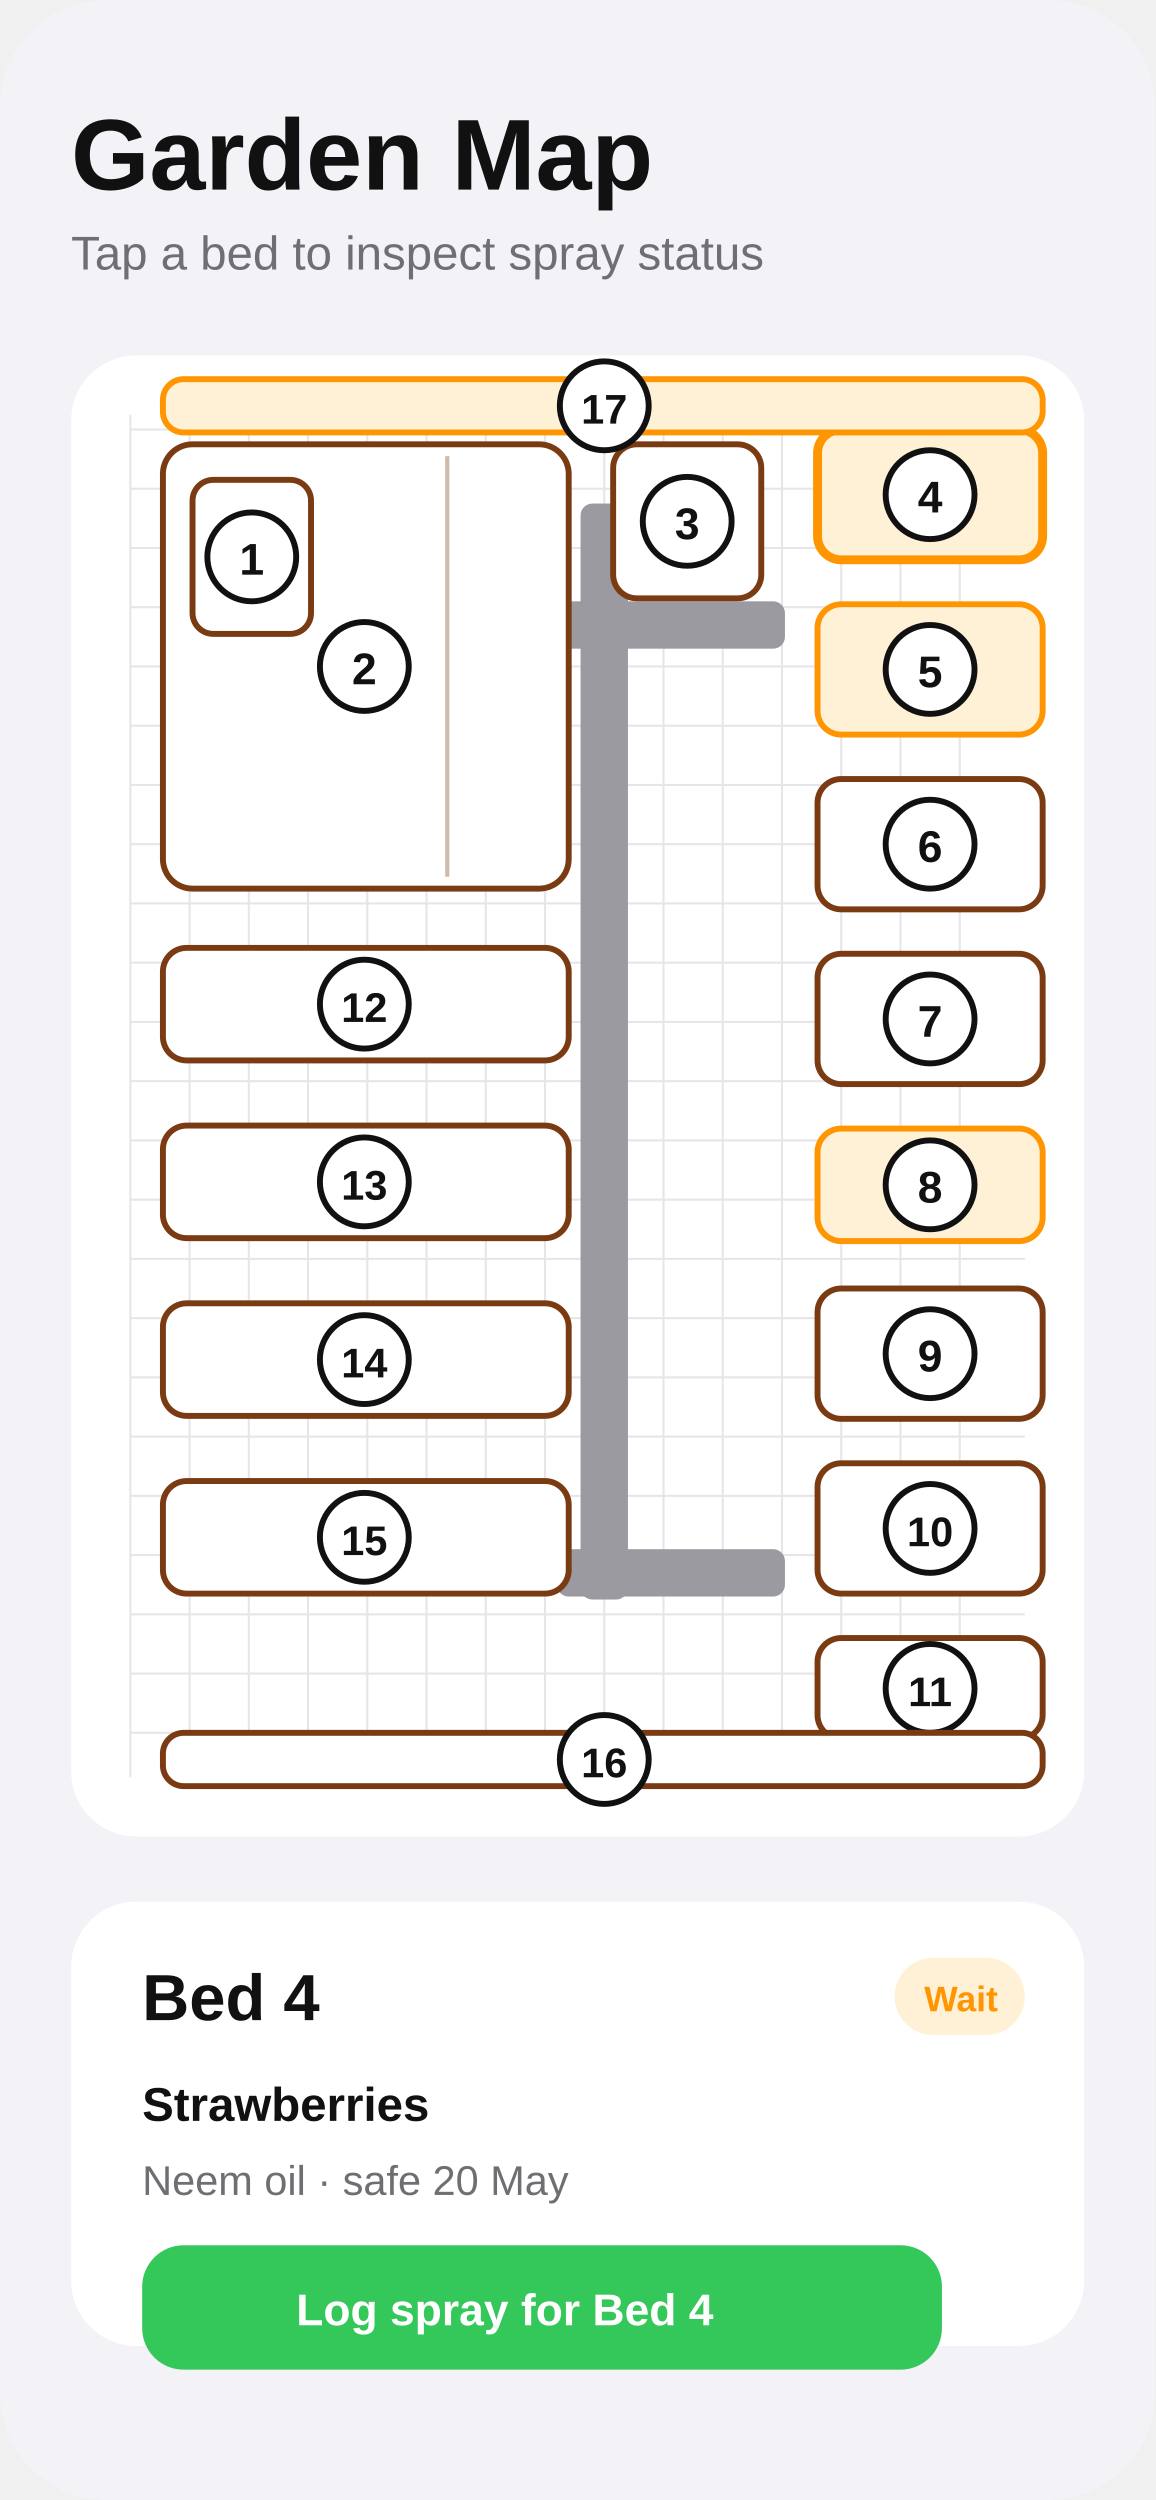
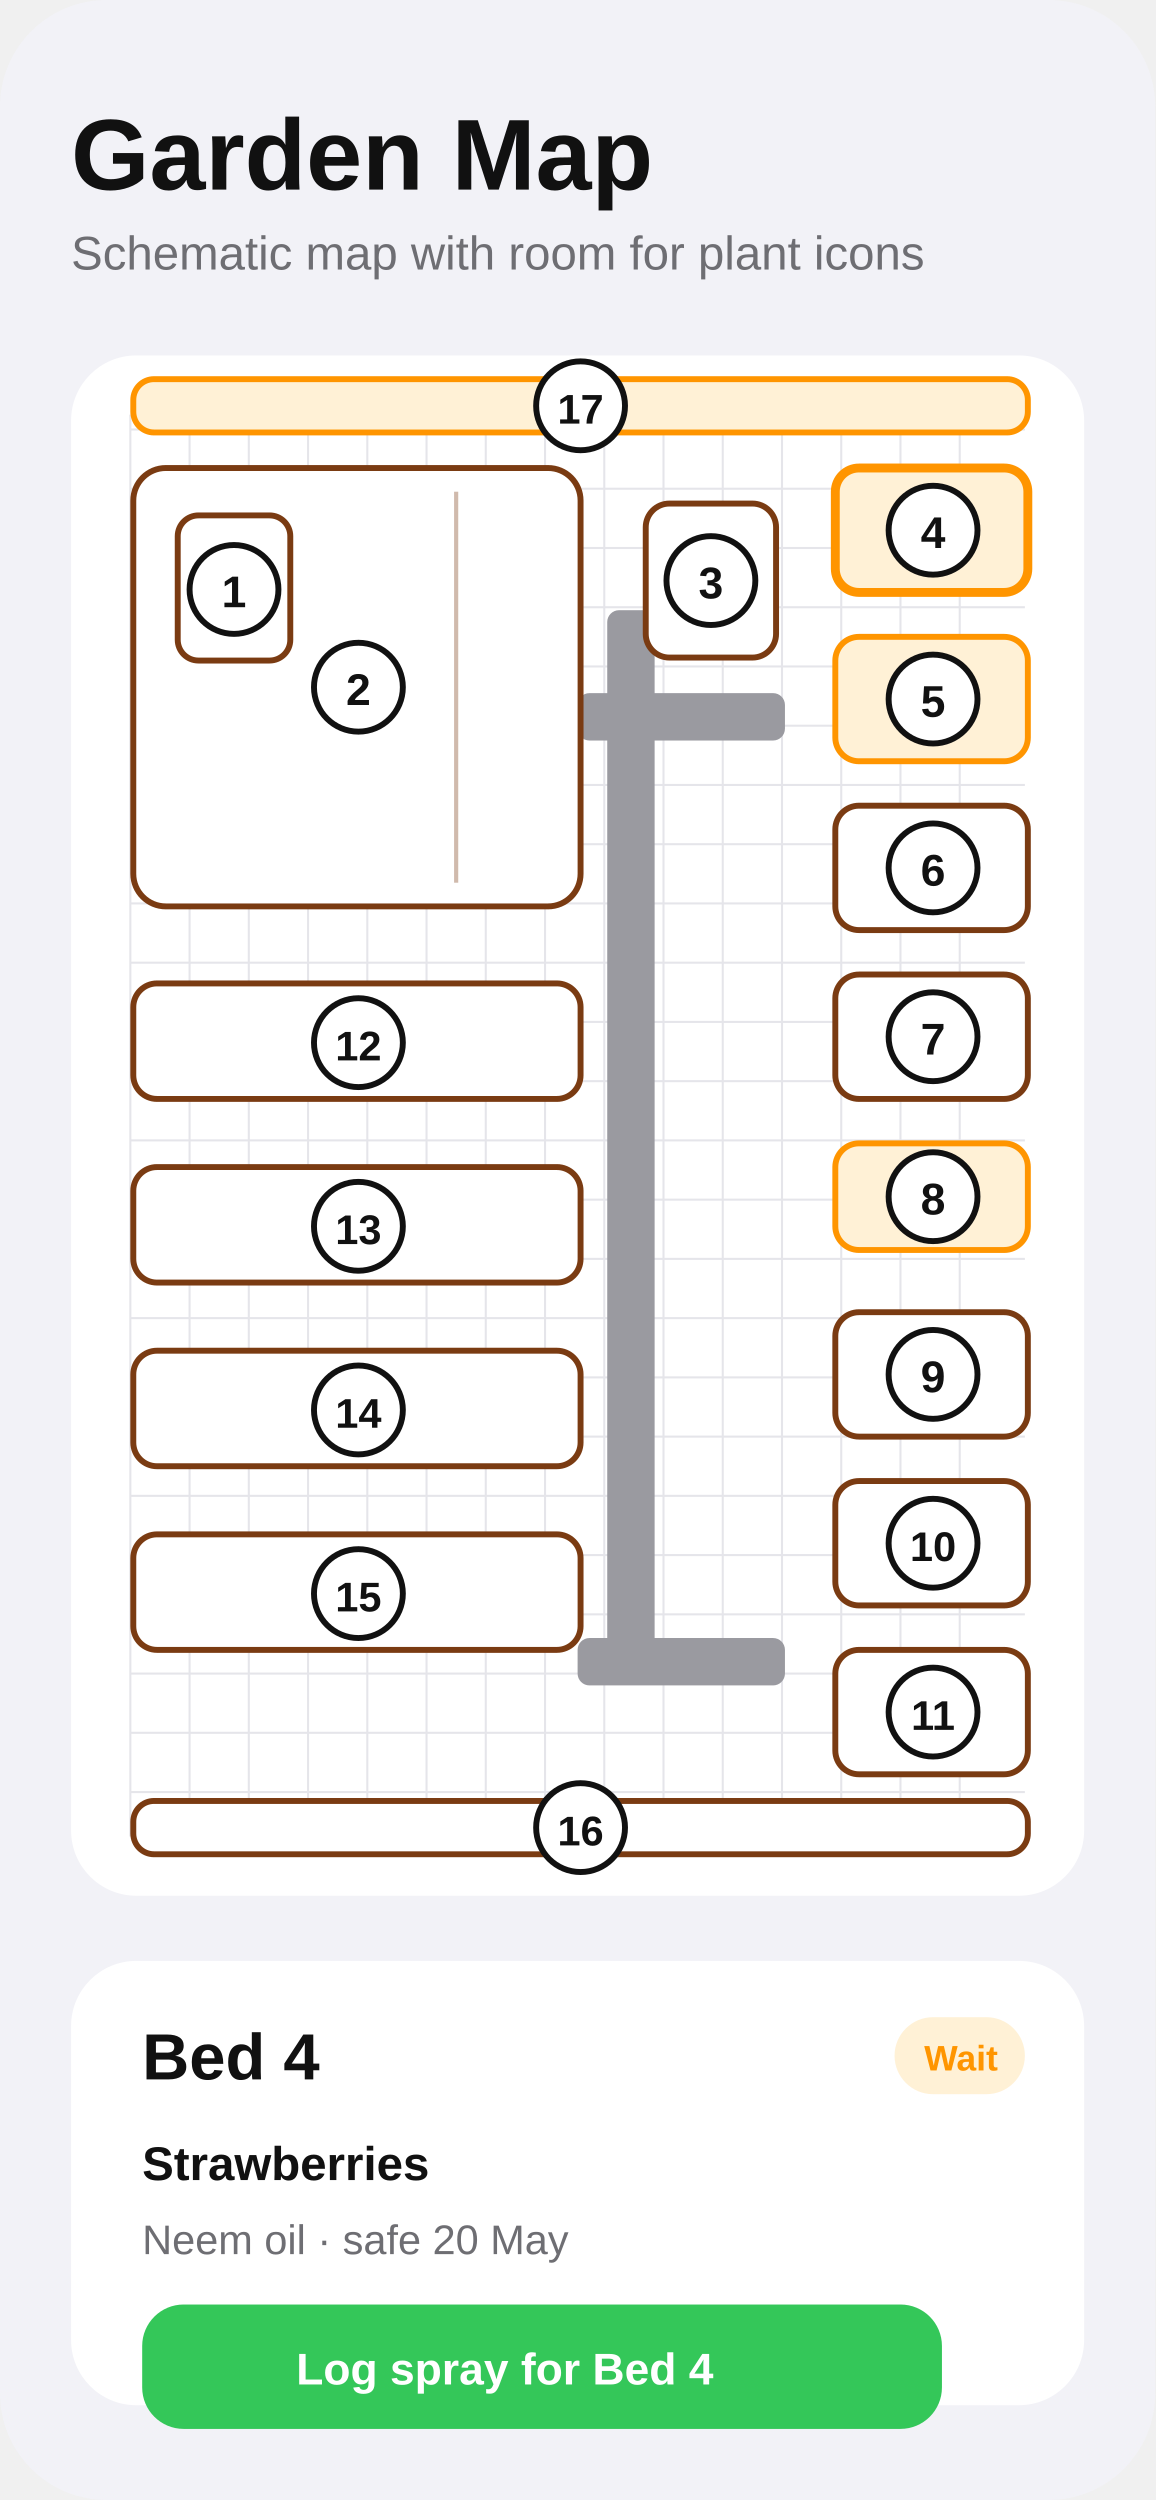
<svg xmlns="http://www.w3.org/2000/svg" width="390" height="844" viewBox="0 0 390 844" fill="none">
  <rect width="390" height="844" rx="36" fill="#F2F2F7" />
  <text x="24" y="64" font-family="Arial" font-size="34" font-weight="800" fill="#111111">Garden Map</text>
-   <text x="24" y="91" font-family="Arial" font-size="16" fill="#6E6E73">Tap a bed to inspect spray status</text>
-   <rect x="24" y="120" width="342" height="500" rx="22" fill="white" />
+   <text x="24" y="91" font-family="Arial" font-size="16" fill="#6E6E73">Schematic map with room for plant icons</text>
+   <rect x="24" y="120" width="342" height="520" rx="22" fill="white" />
  <g stroke="#E5E5EA" stroke-width="0.7">
-     <path d="M44 140 V600 M64 140 V600 M84 140 V600 M104 140 V600 M124 140 V600 M144 140 V600 M164 140 V600 M184 140 V600 M204 140 V600 M224 140 V600 M244 140 V600 M264 140 V600 M284 140 V600 M304 140 V600 M324 140 V600" />
-     <path d="M44 145 H346 M44 165 H346 M44 185 H346 M44 205 H346 M44 225 H346 M44 245 H346 M44 265 H346 M44 285 H346 M44 305 H346 M44 325 H346 M44 345 H346 M44 365 H346 M44 385 H346 M44 405 H346 M44 425 H346 M44 445 H346 M44 465 H346 M44 485 H346 M44 505 H346 M44 525 H346 M44 545 H346 M44 565 H346 M44 585 H346" />
+     <path d="M44 140 V620 M64 140 V620 M84 140 V620 M104 140 V620 M124 140 V620 M144 140 V620 M164 140 V620 M184 140 V620 M204 140 V620 M224 140 V620 M244 140 V620 M264 140 V620 M284 140 V620 M304 140 V620 M324 140 V620" />
+     <path d="M44 145 H346 M44 165 H346 M44 185 H346 M44 205 H346 M44 225 H346 M44 245 H346 M44 265 H346 M44 285 H346 M44 305 H346 M44 325 H346 M44 345 H346 M44 365 H346 M44 385 H346 M44 405 H346 M44 425 H346 M44 445 H346 M44 465 H346 M44 485 H346 M44 505 H346 M44 525 H346 M44 545 H346 M44 565 H346 M44 585 H346 M44 605 H346" />
  </g>
-   <rect x="196" y="170" width="16" height="370" rx="4" fill="#9A9AA0" />
-   <rect x="188" y="203" width="77" height="16" rx="4" fill="#9A9AA0" />
-   <rect x="188" y="523" width="77" height="16" rx="4" fill="#9A9AA0" />
+   <rect x="205" y="206" width="16" height="360" rx="4" fill="#9A9AA0" />
+   <rect x="195" y="234" width="70" height="16" rx="4" fill="#9A9AA0" />
+   <rect x="195" y="553" width="70" height="16" rx="4" fill="#9A9AA0" />
  <g font-family="Arial" font-weight="800" text-anchor="middle">
-     <rect x="55" y="150" width="137" height="150" rx="10" fill="white" stroke="#7A3B12" stroke-width="2" />
-     <line x1="151" y1="154" x2="151" y2="296" stroke="#7A3B12" stroke-opacity="0.35" stroke-width="1.4" />
-     <circle cx="123" cy="225" r="15" fill="white" stroke="#111" stroke-width="2" />
-     <text x="123" y="231" font-size="15" fill="#111">2</text>
-     <rect x="65" y="162" width="40" height="52" rx="7" fill="white" stroke="#7A3B12" stroke-width="2" />
-     <circle cx="85" cy="188" r="15" fill="white" stroke="#111" stroke-width="2" />
-     <text x="85" y="194" font-size="15" fill="#111">1</text>
-     <rect x="207" y="150" width="50" height="52" rx="8" fill="white" stroke="#7A3B12" stroke-width="2" />
-     <circle cx="232" cy="176" r="15" fill="white" stroke="#111" stroke-width="2" />
-     <text x="232" y="182" font-size="15" fill="#111">3</text>
-     <rect x="276" y="145" width="76" height="44" rx="8" fill="#FFF1D6" stroke="#FF9500" stroke-width="3" />
-     <circle cx="314" cy="167" r="15" fill="white" stroke="#111" stroke-width="2" />
-     <text x="314" y="173" font-size="15" fill="#111">4</text>
-     <rect x="276" y="204" width="76" height="44" rx="8" fill="#FFF1D6" stroke="#FF9500" stroke-width="2" />
-     <circle cx="314" cy="226" r="15" fill="white" stroke="#111" stroke-width="2" />
-     <text x="314" y="232" font-size="15" fill="#111">5</text>
-     <rect x="276" y="263" width="76" height="44" rx="8" fill="white" stroke="#7A3B12" stroke-width="2" />
-     <circle cx="314" cy="285" r="15" fill="white" stroke="#111" stroke-width="2" />
-     <text x="314" y="291" font-size="15" fill="#111">6</text>
-     <rect x="276" y="322" width="76" height="44" rx="8" fill="white" stroke="#7A3B12" stroke-width="2" />
-     <circle cx="314" cy="344" r="15" fill="white" stroke="#111" stroke-width="2" />
-     <text x="314" y="350" font-size="15" fill="#111">7</text>
-     <rect x="276" y="381" width="76" height="38" rx="8" fill="#FFF1D6" stroke="#FF9500" stroke-width="2" />
-     <circle cx="314" cy="400" r="15" fill="white" stroke="#111" stroke-width="2" />
-     <text x="314" y="406" font-size="15" fill="#111">8</text>
-     <rect x="276" y="435" width="76" height="44" rx="8" fill="white" stroke="#7A3B12" stroke-width="2" />
-     <circle cx="314" cy="457" r="15" fill="white" stroke="#111" stroke-width="2" />
-     <text x="314" y="463" font-size="15" fill="#111">9</text>
-     <rect x="276" y="494" width="76" height="44" rx="8" fill="white" stroke="#7A3B12" stroke-width="2" />
-     <circle cx="314" cy="516" r="15" fill="white" stroke="#111" stroke-width="2" />
-     <text x="314" y="522" font-size="14" fill="#111">10</text>
-     <rect x="276" y="553" width="76" height="34" rx="8" fill="white" stroke="#7A3B12" stroke-width="2" />
-     <circle cx="314" cy="570" r="15" fill="white" stroke="#111" stroke-width="2" />
-     <text x="314" y="576" font-size="14" fill="#111">11</text>
-     <rect x="55" y="320" width="137" height="38" rx="8" fill="white" stroke="#7A3B12" stroke-width="2" />
-     <circle cx="123" cy="339" r="15" fill="white" stroke="#111" stroke-width="2" />
-     <text x="123" y="345" font-size="14" fill="#111">12</text>
-     <rect x="55" y="380" width="137" height="38" rx="8" fill="white" stroke="#7A3B12" stroke-width="2" />
-     <circle cx="123" cy="399" r="15" fill="white" stroke="#111" stroke-width="2" />
-     <text x="123" y="405" font-size="14" fill="#111">13</text>
-     <rect x="55" y="440" width="137" height="38" rx="8" fill="white" stroke="#7A3B12" stroke-width="2" />
-     <circle cx="123" cy="459" r="15" fill="white" stroke="#111" stroke-width="2" />
-     <text x="123" y="465" font-size="14" fill="#111">14</text>
-     <rect x="55" y="500" width="137" height="38" rx="8" fill="white" stroke="#7A3B12" stroke-width="2" />
-     <circle cx="123" cy="519" r="15" fill="white" stroke="#111" stroke-width="2" />
-     <text x="123" y="525" font-size="14" fill="#111">15</text>
-     <rect x="55" y="585" width="297" height="18" rx="7" fill="white" stroke="#7A3B12" stroke-width="2" />
-     <circle cx="204" cy="594" r="15" fill="white" stroke="#111" stroke-width="2" />
-     <text x="204" y="600" font-size="14" fill="#111">16</text>
-     <rect x="55" y="128" width="297" height="18" rx="7" fill="#FFF1D6" stroke="#FF9500" stroke-width="2" />
-     <circle cx="204" cy="137" r="15" fill="white" stroke="#111" stroke-width="2" />
-     <text x="204" y="143" font-size="14" fill="#111">17</text>
+     <rect x="45" y="158" width="151" height="148" rx="11" fill="white" stroke="#7A3B12" stroke-width="2" />
+     <line x1="154" y1="166" x2="154" y2="298" stroke="#7A3B12" stroke-opacity="0.35" stroke-width="1.4" />
+     <circle cx="121" cy="232" r="15" fill="white" stroke="#111" stroke-width="2" />
+     <text x="121" y="238" font-size="15" fill="#111">2</text>
+     <rect x="60" y="174" width="38" height="49" rx="7" fill="white" stroke="#7A3B12" stroke-width="2" />
+     <circle cx="79" cy="199" r="15" fill="white" stroke="#111" stroke-width="2" />
+     <text x="79" y="205" font-size="15" fill="#111">1</text>
+     <rect x="218" y="170" width="44" height="52" rx="8" fill="white" stroke="#7A3B12" stroke-width="2" />
+     <circle cx="240" cy="196" r="15" fill="white" stroke="#111" stroke-width="2" />
+     <text x="240" y="202" font-size="15" fill="#111">3</text>
+     <rect x="282" y="158" width="65" height="42" rx="8" fill="#FFF1D6" stroke="#FF9500" stroke-width="3" />
+     <circle cx="315" cy="179" r="15" fill="white" stroke="#111" stroke-width="2" />
+     <text x="315" y="185" font-size="15" fill="#111">4</text>
+     <rect x="282" y="215" width="65" height="42" rx="8" fill="#FFF1D6" stroke="#FF9500" stroke-width="2" />
+     <circle cx="315" cy="236" r="15" fill="white" stroke="#111" stroke-width="2" />
+     <text x="315" y="242" font-size="15" fill="#111">5</text>
+     <rect x="282" y="272" width="65" height="42" rx="8" fill="white" stroke="#7A3B12" stroke-width="2" />
+     <circle cx="315" cy="293" r="15" fill="white" stroke="#111" stroke-width="2" />
+     <text x="315" y="299" font-size="15" fill="#111">6</text>
+     <rect x="282" y="329" width="65" height="42" rx="8" fill="white" stroke="#7A3B12" stroke-width="2" />
+     <circle cx="315" cy="350" r="15" fill="white" stroke="#111" stroke-width="2" />
+     <text x="315" y="356" font-size="15" fill="#111">7</text>
+     <rect x="282" y="386" width="65" height="36" rx="8" fill="#FFF1D6" stroke="#FF9500" stroke-width="2" />
+     <circle cx="315" cy="404" r="15" fill="white" stroke="#111" stroke-width="2" />
+     <text x="315" y="410" font-size="15" fill="#111">8</text>
+     <rect x="282" y="443" width="65" height="42" rx="8" fill="white" stroke="#7A3B12" stroke-width="2" />
+     <circle cx="315" cy="464" r="15" fill="white" stroke="#111" stroke-width="2" />
+     <text x="315" y="470" font-size="15" fill="#111">9</text>
+     <rect x="282" y="500" width="65" height="42" rx="8" fill="white" stroke="#7A3B12" stroke-width="2" />
+     <circle cx="315" cy="521" r="15" fill="white" stroke="#111" stroke-width="2" />
+     <text x="315" y="527" font-size="14" fill="#111">10</text>
+     <rect x="282" y="557" width="65" height="42" rx="8" fill="white" stroke="#7A3B12" stroke-width="2" />
+     <circle cx="315" cy="578" r="15" fill="white" stroke="#111" stroke-width="2" />
+     <text x="315" y="584" font-size="14" fill="#111">11</text>
+     <rect x="45" y="332" width="151" height="39" rx="8" fill="white" stroke="#7A3B12" stroke-width="2" />
+     <circle cx="121" cy="352" r="15" fill="white" stroke="#111" stroke-width="2" />
+     <text x="121" y="358" font-size="14" fill="#111">12</text>
+     <rect x="45" y="394" width="151" height="39" rx="8" fill="white" stroke="#7A3B12" stroke-width="2" />
+     <circle cx="121" cy="414" r="15" fill="white" stroke="#111" stroke-width="2" />
+     <text x="121" y="420" font-size="14" fill="#111">13</text>
+     <rect x="45" y="456" width="151" height="39" rx="8" fill="white" stroke="#7A3B12" stroke-width="2" />
+     <circle cx="121" cy="476" r="15" fill="white" stroke="#111" stroke-width="2" />
+     <text x="121" y="482" font-size="14" fill="#111">14</text>
+     <rect x="45" y="518" width="151" height="39" rx="8" fill="white" stroke="#7A3B12" stroke-width="2" />
+     <circle cx="121" cy="538" r="15" fill="white" stroke="#111" stroke-width="2" />
+     <text x="121" y="544" font-size="14" fill="#111">15</text>
+     <rect x="45" y="608" width="302" height="18" rx="7" fill="white" stroke="#7A3B12" stroke-width="2" />
+     <circle cx="196" cy="617" r="15" fill="white" stroke="#111" stroke-width="2" />
+     <text x="196" y="623" font-size="14" fill="#111">16</text>
+     <rect x="45" y="128" width="302" height="18" rx="7" fill="#FFF1D6" stroke="#FF9500" stroke-width="2" />
+     <circle cx="196" cy="137" r="15" fill="white" stroke="#111" stroke-width="2" />
+     <text x="196" y="143" font-size="14" fill="#111">17</text>
  </g>
-   <rect x="24" y="642" width="342" height="150" rx="22" fill="white" />
-   <text x="48" y="682" font-family="Arial" font-size="22" font-weight="800" fill="#111">Bed 4</text>
-   <rect x="302" y="661" width="44" height="26" rx="13" fill="#FFF1D6" />
-   <text x="312" y="679" font-family="Arial" font-size="12" font-weight="700" fill="#FF9500">Wait</text>
-   <text x="48" y="716" font-family="Arial" font-size="16" font-weight="700" fill="#111">Strawberries</text>
-   <text x="48" y="741" font-family="Arial" font-size="14" fill="#6E6E73">Neem oil · safe 20 May</text>
-   <rect x="48" y="758" width="270" height="42" rx="14" fill="#34C759" />
-   <text x="100" y="785" font-family="Arial" font-size="15" font-weight="800" fill="white">Log spray for Bed 4</text>
+   <rect x="24" y="662" width="342" height="150" rx="22" fill="white" />
+   <text x="48" y="702" font-family="Arial" font-size="22" font-weight="800" fill="#111">Bed 4</text>
+   <rect x="302" y="681" width="44" height="26" rx="13" fill="#FFF1D6" />
+   <text x="312" y="699" font-family="Arial" font-size="12" font-weight="700" fill="#FF9500">Wait</text>
+   <text x="48" y="736" font-family="Arial" font-size="16" font-weight="700" fill="#111">Strawberries</text>
+   <text x="48" y="761" font-family="Arial" font-size="14" fill="#6E6E73">Neem oil · safe 20 May</text>
+   <rect x="48" y="778" width="270" height="42" rx="14" fill="#34C759" />
+   <text x="100" y="805" font-family="Arial" font-size="15" font-weight="800" fill="white">Log spray for Bed 4</text>
</svg>
